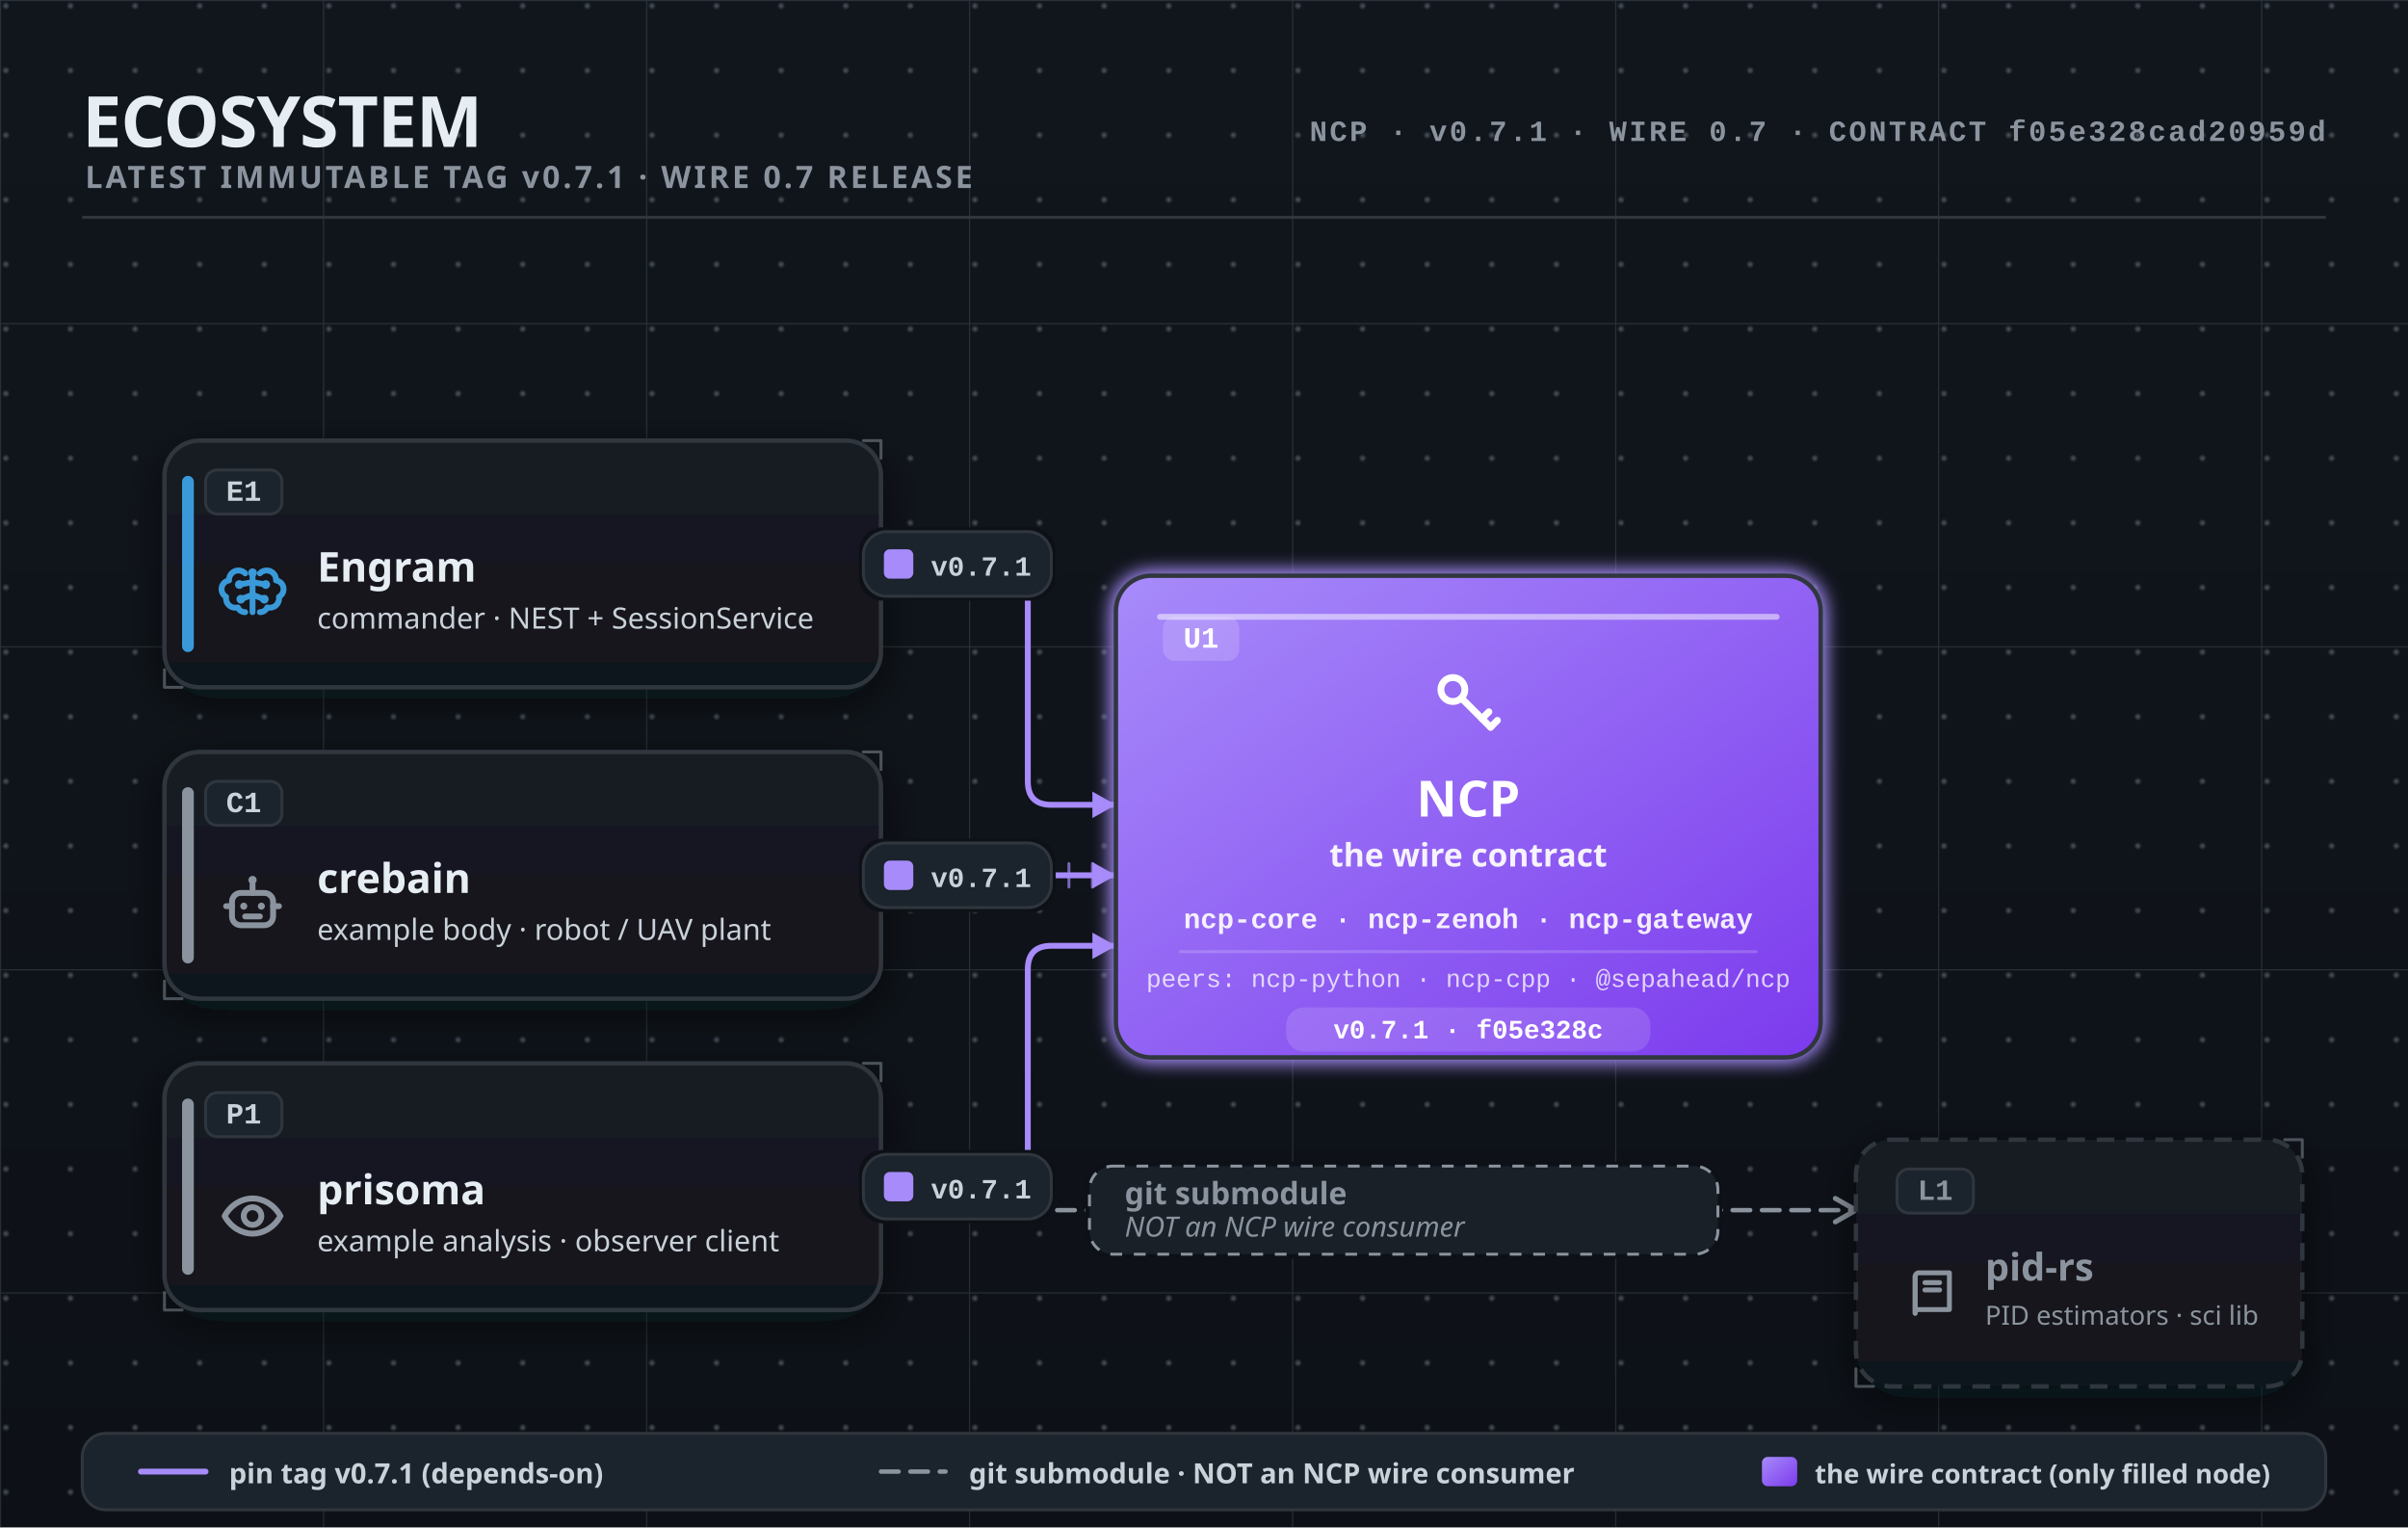
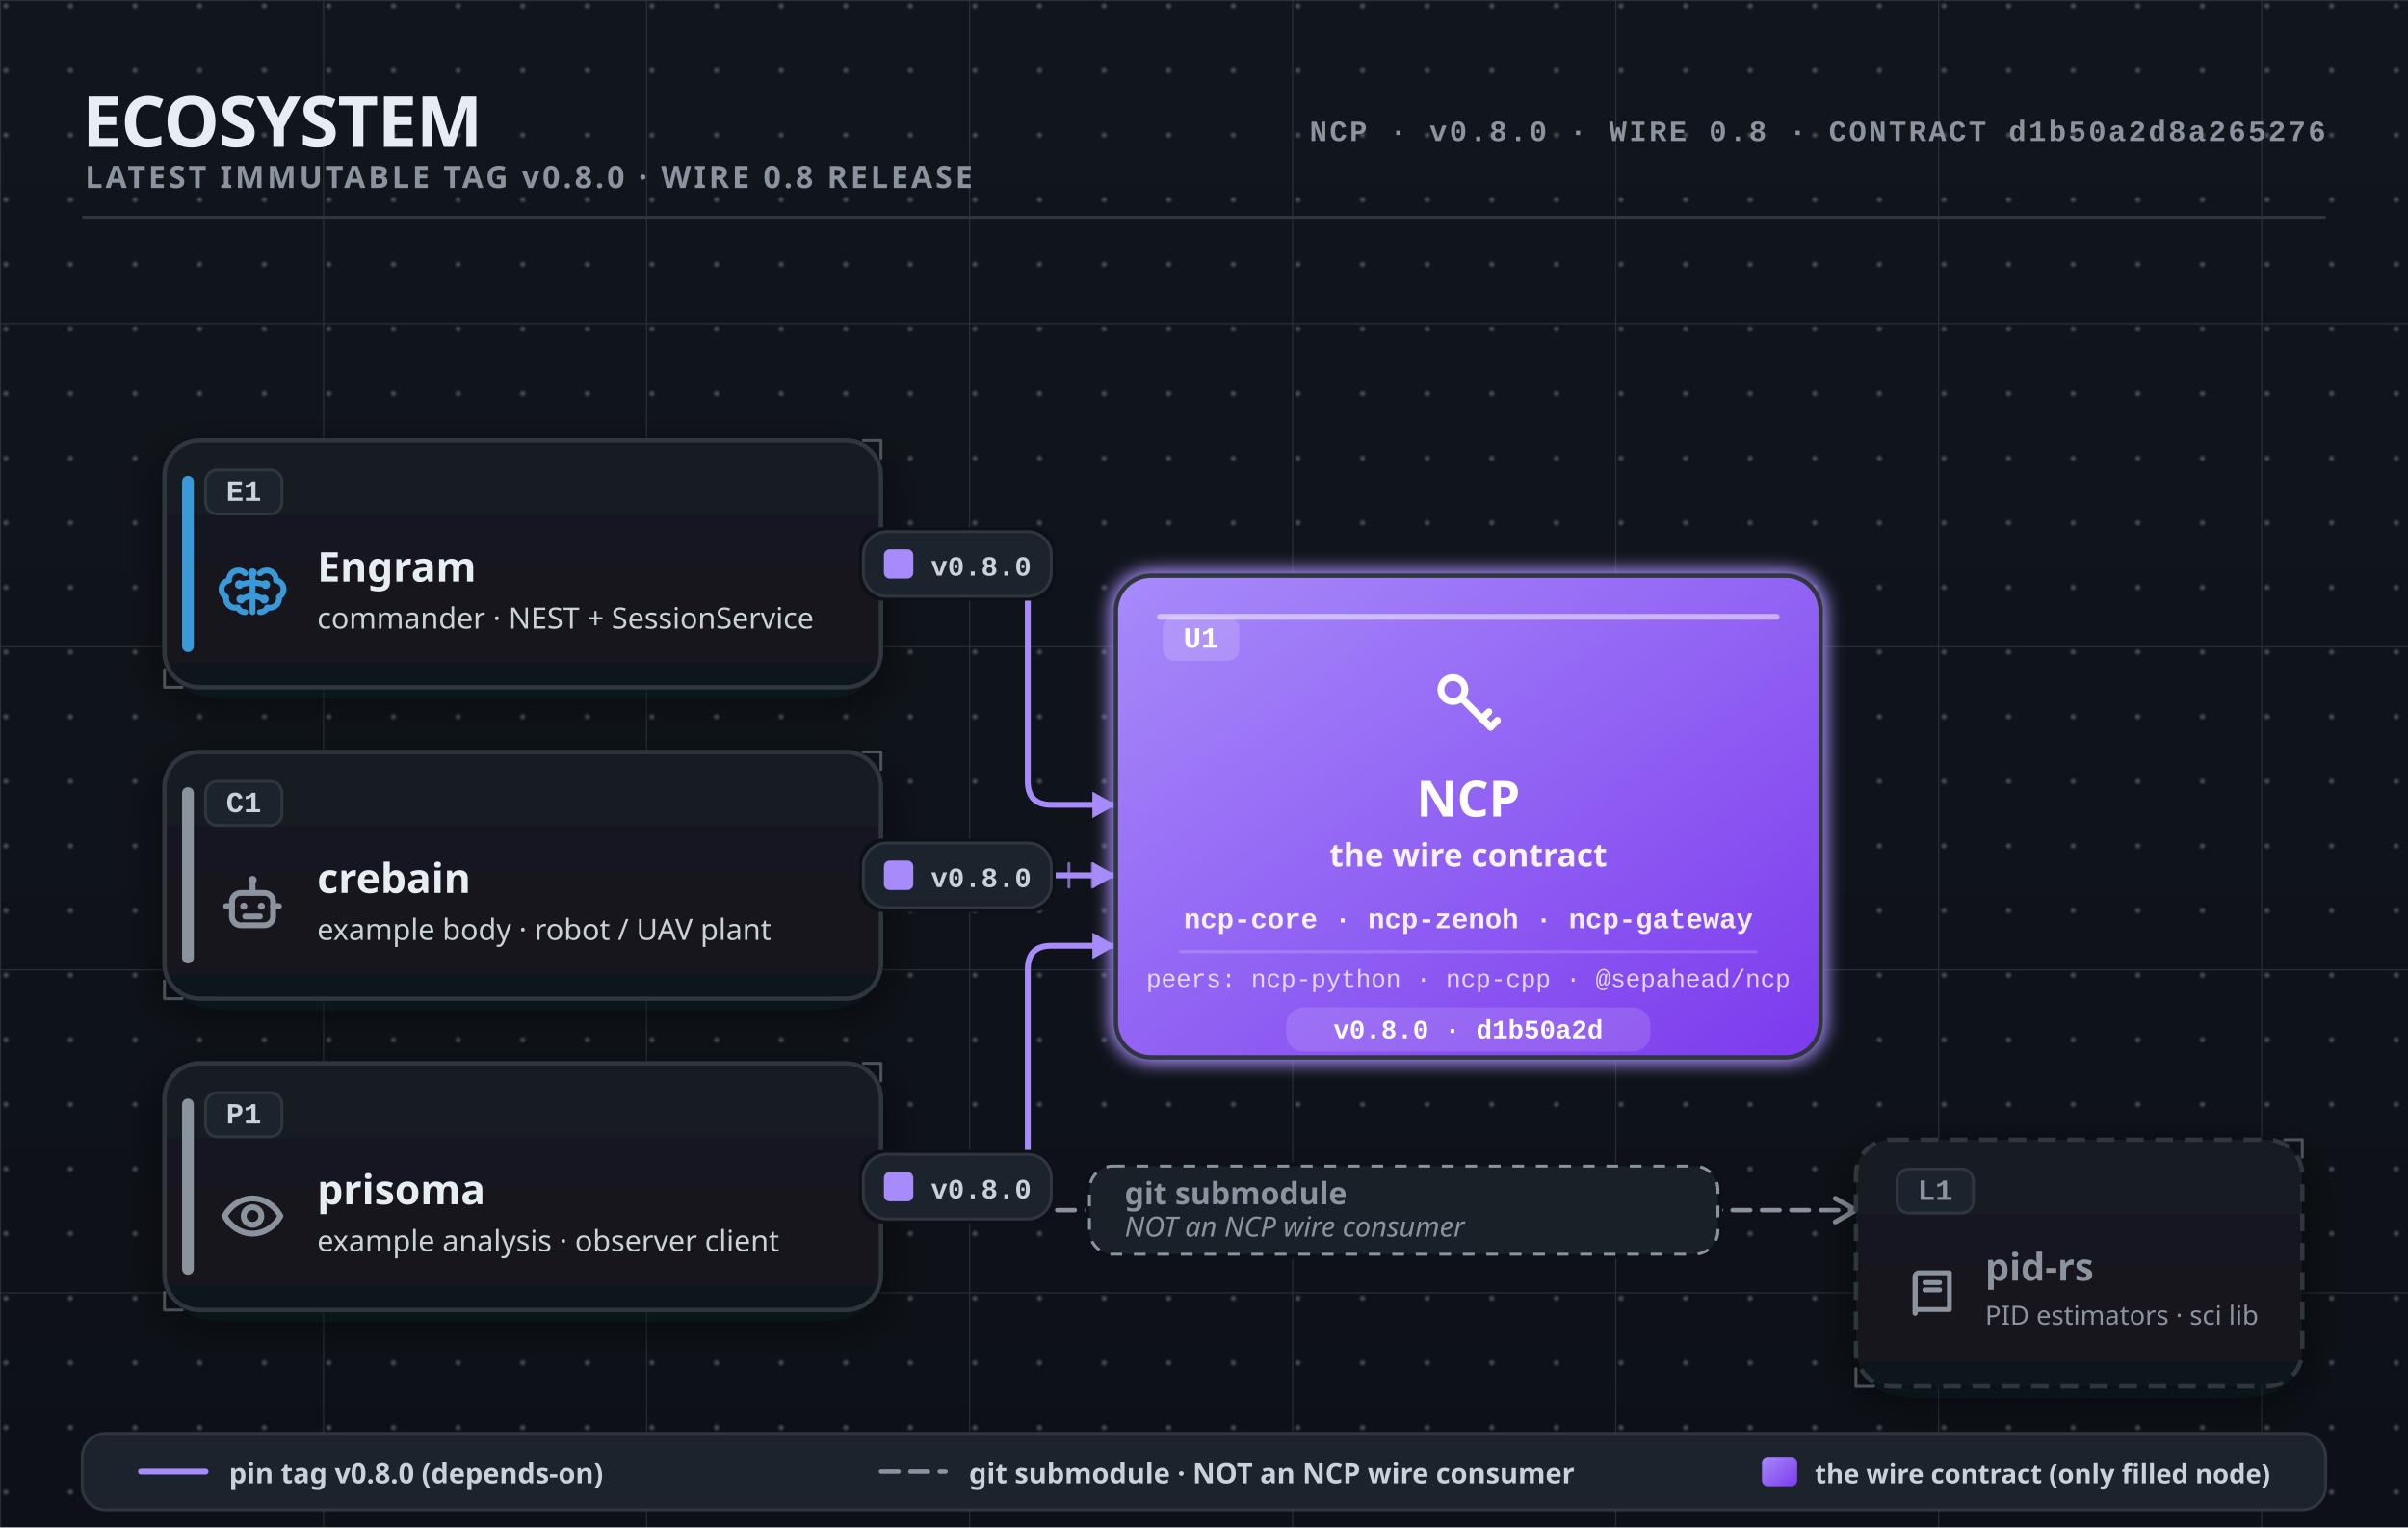
<svg xmlns="http://www.w3.org/2000/svg" width="820" height="520" viewBox="0 0 820 520" font-family="-apple-system, BlinkMacSystemFont, 'Segoe UI', 'Noto Sans', Helvetica, Arial, sans-serif" role="img">
  <defs>
    <linearGradient id="pageBg" x1="0" y1="0" x2="0" y2="1">
      <stop offset="0" stop-color="#11161d" />
      <stop offset="1" stop-color="#0d1117" />
    </linearGradient>
    <linearGradient id="surface" x1="0" y1="0" x2="0" y2="1">
      <stop offset="0" stop-color="#161b22" />
      <stop offset="1" stop-color="#11161d" />
    </linearGradient>
    <linearGradient id="busAction" x1="0" y1="0" x2="1" y2="0">
      <stop offset="0" stop-color="#e8783c" stop-opacity="0.85" />
      <stop offset="0.5" stop-color="#ff8a4c" stop-opacity="1" />
      <stop offset="1" stop-color="#e8783c" stop-opacity="0.85" />
    </linearGradient>
    <linearGradient id="contractHero" x1="0" y1="0" x2="1" y2="1">
      <stop offset="0" stop-color="#a78bfa" />
      <stop offset="1" stop-color="#7c3aed" />
    </linearGradient>
    <radialGradient id="gridDot" cx="0.5" cy="0.5" r="0.5">
      <stop offset="0" stop-color="#8b949e" stop-opacity="0.5" />
      <stop offset="1" stop-color="#8b949e" stop-opacity="0" />
    </radialGradient>
    <pattern id="grid" width="22" height="22" patternUnits="userSpaceOnUse">
      <circle cx="2" cy="2" r="1.4" fill="url(#gridDot)" />
    </pattern>
    <pattern id="gridMajor" width="110" height="110" patternUnits="userSpaceOnUse">
      <path d="M110 0H0V110" fill="none" stroke="#8b949e" stroke-width="0.75" stroke-opacity="0.22" />
    </pattern>
    <filter id="soft" x="-40%" y="-40%" width="180%" height="180%" color-interpolation-filters="sRGB">
      <feDropShadow dx="0" dy="4" stdDeviation="7" flood-color="#05070b" flood-opacity="0.6" />
    </filter>
    <filter id="halo" x="-60%" y="-60%" width="220%" height="220%" color-interpolation-filters="sRGB">
      <feGaussianBlur stdDeviation="3" />
    </filter>
    <filter id="glow" x="-90%" y="-90%" width="280%" height="280%" color-interpolation-filters="sRGB">
      <feGaussianBlur in="SourceGraphic" stdDeviation="3.4" result="b" />
      <feFlood flood-color="#ff8a4c" flood-opacity="0.9" />
      <feComposite in2="b" operator="in" result="g" />
      <feMerge>
        <feMergeNode in="g" />
        <feMergeNode in="g" />
        <feMergeNode in="SourceGraphic" />
      </feMerge>
    </filter>
    <marker id="arrowAction" markerUnits="userSpaceOnUse" markerWidth="12" markerHeight="12" refX="9" refY="5.5" orient="auto">
      <path d="M1,1 L9,5.5 L1,10 Z" fill="#e8783c" />
    </marker>
    <marker id="arrowControl" markerUnits="userSpaceOnUse" markerWidth="12" markerHeight="12" refX="9" refY="5.5" orient="auto">
      <path d="M1,1 L9,5.5 L1,10 Z" fill="#3a9ad9" />
    </marker>
    <marker id="replyControl" markerUnits="userSpaceOnUse" markerWidth="12" markerHeight="12" refX="9" refY="5.5" orient="auto">
      <path d="M2,1.5 L9,5.5 L2,9.5" fill="none" stroke="#3a9ad9" stroke-width="1.7" stroke-linecap="round" stroke-linejoin="round" />
    </marker>
    <marker id="arrowPercep" markerUnits="userSpaceOnUse" markerWidth="12" markerHeight="12" refX="9" refY="5.5" orient="auto">
      <path d="M1,1 L9,5.5 L1,10 Z" fill="#56b4e9" />
    </marker>
    <marker id="tapObserve" markerUnits="userSpaceOnUse" markerWidth="10" markerHeight="10" refX="5" refY="5" orient="auto">
      <circle cx="5" cy="5" r="3.2" fill="none" stroke="#8b949e" stroke-width="1.5" />
    </marker>
    <marker id="arrowContract" markerUnits="userSpaceOnUse" markerWidth="12" markerHeight="12" refX="9" refY="5.5" orient="auto">
      <path d="M1,1 L9,5.5 L1,10 Z" fill="#a78bfa" />
    </marker>
    <marker id="submoduleArrow" markerUnits="userSpaceOnUse" markerWidth="12" markerHeight="12" refX="9" refY="5.5" orient="auto">
      <path d="M2,1.5 L9,5.5 L2,9.5" fill="none" stroke="#8b949e" stroke-width="1.7" stroke-linecap="round" stroke-linejoin="round" />
    </marker>
    <marker id="arrowActive" markerUnits="userSpaceOnUse" markerWidth="12" markerHeight="12" refX="9" refY="5.5" orient="auto">
      <path d="M1,1 L9,5.5 L1,10 Z" fill="#33c295" />
    </marker>
    <marker id="arrowEstop" markerUnits="userSpaceOnUse" markerWidth="12" markerHeight="12" refX="9" refY="5.5" orient="auto">
      <path d="M1,1 L9,5.5 L1,10 Z" fill="#e8783c" stroke="#ffd9c2" stroke-width="0.6" />
    </marker>
    <marker id="arrowHold" markerUnits="userSpaceOnUse" markerWidth="12" markerHeight="12" refX="9" refY="5.5" orient="auto">
      <path d="M1,1 L9,5.5 L1,10 Z" fill="#f0b429" />
    </marker>
    <marker id="arrowMut" markerUnits="userSpaceOnUse" markerWidth="12" markerHeight="12" refX="9" refY="5.5" orient="auto">
      <path d="M1,1 L9,5.5 L1,10 Z" fill="#8b949e" />
    </marker>
    <marker id="arrowConfig" markerUnits="userSpaceOnUse" markerWidth="12" markerHeight="12" refX="9" refY="5.5" orient="auto">
      <path d="M1,1 L9,5.5 L1,10 Z" fill="#e08cbf" />
    </marker>
    <filter id="glowContract" x="-90%" y="-90%" width="280%" height="280%" color-interpolation-filters="sRGB">
      <feGaussianBlur in="SourceGraphic" stdDeviation="3.4" result="b" />
      <feFlood flood-color="#a78bfa" flood-opacity="0.9" />
      <feComposite in2="b" operator="in" result="g" />
      <feMerge>
        <feMergeNode in="g" />
        <feMergeNode in="g" />
        <feMergeNode in="SourceGraphic" />
      </feMerge>
    </filter>
    <filter id="glowActive" x="-90%" y="-90%" width="280%" height="280%" color-interpolation-filters="sRGB">
      <feGaussianBlur in="SourceGraphic" stdDeviation="3.4" result="b" />
      <feFlood flood-color="#33c295" flood-opacity="0.9" />
      <feComposite in2="b" operator="in" result="g" />
      <feMerge>
        <feMergeNode in="g" />
        <feMergeNode in="g" />
        <feMergeNode in="SourceGraphic" />
      </feMerge>
    </filter>
  </defs>
  <rect x="0" y="0" width="820" height="520" rx="0" fill="url(#pageBg)" />
  <rect x="0" y="0" width="820" height="520" rx="0" fill="url(#gridMajor)" />
  <rect x="0" y="0" width="820" height="520" rx="0" fill="url(#grid)" />
  <text x="28" y="50" font-family="-apple-system, BlinkMacSystemFont, 'Segoe UI', 'Noto Sans', Helvetica, Arial, sans-serif" font-size="24" font-weight="800" font-style="normal" fill="#e6edf3" text-anchor="start" letter-spacing="-0.3" text-rendering="geometricPrecision">ECOSYSTEM</text>
-   <text x="29" y="64" font-family="-apple-system, BlinkMacSystemFont, 'Segoe UI', 'Noto Sans', Helvetica, Arial, sans-serif" font-size="10.5" font-weight="600" font-style="normal" fill="#8b949e" text-anchor="start" letter-spacing="1.0" text-rendering="geometricPrecision">LATEST IMMUTABLE TAG v0.7.1  ·  WIRE 0.7 RELEASE</text>
+   <text x="29" y="64" font-family="-apple-system, BlinkMacSystemFont, 'Segoe UI', 'Noto Sans', Helvetica, Arial, sans-serif" font-size="10.5" font-weight="600" font-style="normal" fill="#8b949e" text-anchor="start" letter-spacing="1.0" text-rendering="geometricPrecision">LATEST IMMUTABLE TAG v0.8.0  ·  WIRE 0.8 RELEASE</text>
  <line x1="28" y1="74" x2="792" y2="74" stroke="#30363d" stroke-width="1" stroke-linecap="butt" />
-   <text x="792" y="48" font-family="ui-monospace, SFMono-Regular, 'SF Mono', Menlo, Consolas, 'Liberation Mono', monospace" font-size="10" font-weight="600" font-style="normal" fill="#8b949e" text-anchor="end" letter-spacing="0.8" text-rendering="geometricPrecision">NCP · v0.7.1 · WIRE 0.7 · CONTRACT f05e328cad20959d</text>
+   <text x="792" y="48" font-family="ui-monospace, SFMono-Regular, 'SF Mono', Menlo, Consolas, 'Liberation Mono', monospace" font-size="10" font-weight="600" font-style="normal" fill="#8b949e" text-anchor="end" letter-spacing="0.8" text-rendering="geometricPrecision">NCP · v0.8.0 · WIRE 0.8 · CONTRACT d1b50a2d8a265276</text>
  <path d="M300,192 L342,192 Q350,192 350,200 L350,266 Q350,274 358,274 L380,274" fill="none" stroke="#a78bfa" stroke-width="2" stroke-linecap="round" stroke-linejoin="round" marker-end="url(#arrowContract)" />
  <path d="M300,298 L380,298" fill="none" stroke="#a78bfa" stroke-width="2" stroke-linecap="round" stroke-linejoin="round" marker-end="url(#arrowContract)" />
  <path d="M300,404 L342,404 Q350,404 350,396 L350,330 Q350,322 358,322 L380,322" fill="none" stroke="#a78bfa" stroke-width="2" stroke-linecap="round" stroke-linejoin="round" marker-end="url(#arrowContract)" />
  <line x1="364" y1="294" x2="364" y2="302" stroke="#a78bfa" stroke-width="1" stroke-linecap="round" stroke-opacity="0.7" />
  <line x1="372" y1="294" x2="372" y2="302" stroke="#a78bfa" stroke-width="1" stroke-linecap="round" stroke-opacity="0.7" />
  <path d="M300,412 L632,412" fill="none" stroke="#8b949e" stroke-width="1.5" stroke-linecap="round" stroke-linejoin="round" stroke-dasharray="6 4" marker-end="url(#submoduleArrow)" />
  <rect x="56" y="150" width="244" height="84" rx="12" fill="url(#surface)" filter="url(#soft)" />
  <rect x="56" y="150" width="244" height="84" rx="12" fill="none" stroke="#30363d" stroke-width="1.5" />
  <rect x="62" y="162" width="4" height="60" rx="2" fill="#3a9ad9" />
  <path d="M294,150 L300,150 L300,156" fill="none" stroke="#8b949e" stroke-width="1" stroke-linecap="round" stroke-linejoin="round" stroke-opacity="0.5" />
  <path d="M56,228 L56,234 L62,234" fill="none" stroke="#8b949e" stroke-width="1" stroke-linecap="round" stroke-linejoin="round" stroke-opacity="0.5" />
  <rect x="70" y="160" width="26" height="15" rx="4" fill="#1b232c" stroke="#30363d" stroke-width="1" />
  <text x="83" y="170.5" font-family="ui-monospace, SFMono-Regular, 'SF Mono', Menlo, Consolas, 'Liberation Mono', monospace" font-size="10" font-weight="700" font-style="normal" fill="#c9d1d9" text-anchor="middle" text-rendering="geometricPrecision">E1</text>
  <g transform="translate(74,190) scale(1)" fill="none" stroke="#3a9ad9" stroke-width="2" stroke-linecap="round" stroke-linejoin="round">
    <path d="M9.5 5.2A3.2 3.2 0 0 0 4 7.6a3 3 0 0 0-1 5.6a3.2 3.2 0 0 0 4 3.6a2.6 2.6 0 0 0 2.5 1.6" />
    <path d="M14.5 5.2A3.2 3.2 0 0 1 20 7.6a3 3 0 0 1 1 5.6a3.2 3.2 0 0 1-4 3.6a2.6 2.6 0 0 1-2.5 1.6" />
    <path d="M12 5v13.4" />
    <circle cx="12" cy="5" r="0.5" fill="#3a9ad9" stroke="#3a9ad9" />
    <circle cx="7.5" cy="9" r="0.5" fill="#3a9ad9" stroke="#3a9ad9" />
    <circle cx="16.5" cy="9" r="0.5" fill="#3a9ad9" stroke="#3a9ad9" />
    <circle cx="8" cy="14" r="0.5" fill="#3a9ad9" stroke="#3a9ad9" />
    <circle cx="16" cy="14" r="0.5" fill="#3a9ad9" stroke="#3a9ad9" />
    <path d="M12 8.2 7.5 9M12 8.2 16.5 9M12 12.5 8 14M12 12.5 16 14" />
  </g>
  <text x="108" y="198" font-family="-apple-system, BlinkMacSystemFont, 'Segoe UI', 'Noto Sans', Helvetica, Arial, sans-serif" font-size="14" font-weight="700" font-style="normal" fill="#e6edf3" text-anchor="start" text-rendering="geometricPrecision">Engram</text>
  <text x="108" y="214" font-family="-apple-system, BlinkMacSystemFont, 'Segoe UI', 'Noto Sans', Helvetica, Arial, sans-serif" font-size="10" font-weight="500" font-style="normal" fill="#c9d1d9" text-anchor="start" text-rendering="geometricPrecision">commander · NEST + SessionService</text>
  <rect x="56" y="256" width="244" height="84" rx="12" fill="url(#surface)" filter="url(#soft)" />
  <rect x="56" y="256" width="244" height="84" rx="12" fill="none" stroke="#30363d" stroke-width="1.5" />
  <rect x="62" y="268" width="4" height="60" rx="2" fill="#8b949e" />
  <path d="M294,256 L300,256 L300,262" fill="none" stroke="#8b949e" stroke-width="1" stroke-linecap="round" stroke-linejoin="round" stroke-opacity="0.5" />
  <path d="M56,334 L56,340 L62,340" fill="none" stroke="#8b949e" stroke-width="1" stroke-linecap="round" stroke-linejoin="round" stroke-opacity="0.5" />
  <rect x="70" y="266" width="26" height="15" rx="4" fill="#1b232c" stroke="#30363d" stroke-width="1" />
  <text x="83" y="276.5" font-family="ui-monospace, SFMono-Regular, 'SF Mono', Menlo, Consolas, 'Liberation Mono', monospace" font-size="10" font-weight="700" font-style="normal" fill="#c9d1d9" text-anchor="middle" text-rendering="geometricPrecision">C1</text>
  <g transform="translate(74,296) scale(1)" fill="none" stroke="#8b949e" stroke-width="2" stroke-linecap="round" stroke-linejoin="round">
    <rect x="5" y="8" width="14" height="11" rx="3" />
    <path d="M12 8V5" />
    <circle cx="12" cy="3.6" r="1.4" fill="#8b949e" stroke="none" />
    <circle cx="9" cy="12.5" r="1.2" fill="#8b949e" stroke="none" />
    <circle cx="15" cy="12.5" r="1.2" fill="#8b949e" stroke="none" />
    <path d="M9.5 16h5" />
    <path d="M5 12.5H3M19 12.5h2" />
  </g>
  <text x="108" y="304" font-family="-apple-system, BlinkMacSystemFont, 'Segoe UI', 'Noto Sans', Helvetica, Arial, sans-serif" font-size="14" font-weight="700" font-style="normal" fill="#e6edf3" text-anchor="start" text-rendering="geometricPrecision">crebain</text>
  <text x="108" y="320" font-family="-apple-system, BlinkMacSystemFont, 'Segoe UI', 'Noto Sans', Helvetica, Arial, sans-serif" font-size="10" font-weight="500" font-style="normal" fill="#c9d1d9" text-anchor="start" text-rendering="geometricPrecision">example body · robot / UAV plant</text>
  <rect x="56" y="362" width="244" height="84" rx="12" fill="url(#surface)" filter="url(#soft)" />
  <rect x="56" y="362" width="244" height="84" rx="12" fill="none" stroke="#30363d" stroke-width="1.5" />
  <rect x="62" y="374" width="4" height="60" rx="2" fill="#8b949e" />
  <path d="M294,362 L300,362 L300,368" fill="none" stroke="#8b949e" stroke-width="1" stroke-linecap="round" stroke-linejoin="round" stroke-opacity="0.5" />
  <path d="M56,440 L56,446 L62,446" fill="none" stroke="#8b949e" stroke-width="1" stroke-linecap="round" stroke-linejoin="round" stroke-opacity="0.5" />
  <rect x="70" y="372" width="26" height="15" rx="4" fill="#1b232c" stroke="#30363d" stroke-width="1" />
  <text x="83" y="382.5" font-family="ui-monospace, SFMono-Regular, 'SF Mono', Menlo, Consolas, 'Liberation Mono', monospace" font-size="10" font-weight="700" font-style="normal" fill="#c9d1d9" text-anchor="middle" text-rendering="geometricPrecision">P1</text>
  <g transform="translate(74,402) scale(1)" fill="none" stroke="#8b949e" stroke-width="2" stroke-linecap="round" stroke-linejoin="round">
    <path d="M2.5 12c2.2-4 6-6 9.5-6s7.3 2 9.5 6c-2.2 4-6 6-9.5 6s-7.3-2-9.5-6Z" />
    <circle cx="12" cy="12" r="3" />
  </g>
  <text x="108" y="410" font-family="-apple-system, BlinkMacSystemFont, 'Segoe UI', 'Noto Sans', Helvetica, Arial, sans-serif" font-size="14" font-weight="700" font-style="normal" fill="#e6edf3" text-anchor="start" text-rendering="geometricPrecision">prisoma</text>
  <text x="108" y="426" font-family="-apple-system, BlinkMacSystemFont, 'Segoe UI', 'Noto Sans', Helvetica, Arial, sans-serif" font-size="10" font-weight="500" font-style="normal" fill="#c9d1d9" text-anchor="start" text-rendering="geometricPrecision">example analysis · observer client</text>
  <rect x="380" y="196" width="240" height="164" rx="12" fill="url(#contractHero)" stroke="#30363d" stroke-width="1.5" filter="url(#glowContract)" />
  <rect x="394" y="209" width="212" height="2" rx="1" fill="#ffffff" fill-opacity="0.5" />
  <rect x="396" y="210" width="26" height="15" rx="4" fill="#ffffff" fill-opacity="0.16" />
  <text x="409" y="220.5" font-family="ui-monospace, SFMono-Regular, 'SF Mono', Menlo, Consolas, 'Liberation Mono', monospace" font-size="10" font-weight="700" font-style="normal" fill="#ffffff" text-anchor="middle" text-rendering="geometricPrecision">U1</text>
  <g transform="translate(486.0,226) scale(1.1667)" fill="none" stroke="#ffffff" stroke-width="2" stroke-linecap="round" stroke-linejoin="round">
    <circle cx="7.5" cy="7.5" r="3.5" />
    <path d="M10 10l8.5 8.5" />
    <path d="M16 16l2-2M18.5 18.5l2-2" />
  </g>
  <text x="500.0" y="278" font-family="-apple-system, BlinkMacSystemFont, 'Segoe UI', 'Noto Sans', Helvetica, Arial, sans-serif" font-size="17" font-weight="800" font-style="normal" fill="#ffffff" text-anchor="middle" text-rendering="geometricPrecision">NCP</text>
  <text x="500.0" y="295" font-family="-apple-system, BlinkMacSystemFont, 'Segoe UI', 'Noto Sans', Helvetica, Arial, sans-serif" font-size="11" font-weight="600" font-style="normal" fill="#ffffff" fill-opacity="0.92" text-anchor="middle" text-rendering="geometricPrecision">the wire contract</text>
  <text x="500.0" y="316" font-family="ui-monospace, SFMono-Regular, 'SF Mono', Menlo, Consolas, 'Liberation Mono', monospace" font-size="9.5" font-weight="600" font-style="normal" fill="#ffffff" fill-opacity="0.9" text-anchor="middle" text-rendering="geometricPrecision">ncp-core · ncp-zenoh · ncp-gateway</text>
  <line x1="402" y1="324" x2="598" y2="324" stroke="#ffffff" stroke-width="1" stroke-linecap="round" stroke-opacity="0.18" />
  <text x="500.0" y="336" font-family="ui-monospace, SFMono-Regular, 'SF Mono', Menlo, Consolas, 'Liberation Mono', monospace" font-size="8.5" font-weight="500" font-style="normal" fill="#ffffff" fill-opacity="0.76" text-anchor="middle" text-rendering="geometricPrecision">peers: ncp-python · ncp-cpp · @sepahead/ncp</text>
  <rect x="438.0" y="343" width="124" height="15" rx="6" fill="#ffffff" fill-opacity="0.13" />
-   <text x="500.0" y="353.5" font-family="ui-monospace, SFMono-Regular, 'SF Mono', Menlo, Consolas, 'Liberation Mono', monospace" font-size="9" font-weight="700" font-style="normal" fill="#ffffff" text-anchor="middle" text-rendering="geometricPrecision">v0.7.1 · f05e328c</text>
+   <text x="500.0" y="353.5" font-family="ui-monospace, SFMono-Regular, 'SF Mono', Menlo, Consolas, 'Liberation Mono', monospace" font-size="9" font-weight="700" font-style="normal" fill="#ffffff" text-anchor="middle" text-rendering="geometricPrecision">v0.8.0 · d1b50a2d</text>
  <rect x="632" y="388" width="152" height="84" rx="12" fill="url(#surface)" filter="url(#soft)" />
  <rect x="632" y="388" width="152" height="84" rx="12" fill="none" stroke="#30363d" stroke-width="1.5" stroke-dasharray="6 4" />
  <path d="M778,388 L784,388 L784,394" fill="none" stroke="#8b949e" stroke-width="1" stroke-linecap="round" stroke-linejoin="round" stroke-opacity="0.5" />
  <path d="M632,466 L632,472 L638,472" fill="none" stroke="#8b949e" stroke-width="1" stroke-linecap="round" stroke-linejoin="round" stroke-opacity="0.5" />
  <rect x="646" y="398" width="26" height="15" rx="4" fill="#1b232c" stroke="#30363d" stroke-width="1" />
  <text x="659" y="408.5" font-family="ui-monospace, SFMono-Regular, 'SF Mono', Menlo, Consolas, 'Liberation Mono', monospace" font-size="10" font-weight="700" font-style="normal" fill="#8b949e" text-anchor="middle" text-rendering="geometricPrecision">L1</text>
  <g transform="translate(648,430) scale(0.8333)" fill="none" stroke="#8b949e" stroke-width="2" stroke-linecap="round" stroke-linejoin="round">
    <path d="M5 5.5A1.5 1.5 0 0 1 6.5 4H19v15H6.5A1.5 1.5 0 0 0 5 20.5Z" />
    <path d="M5 5.5v15" />
    <path d="M9 8h6M9 11h6" />
  </g>
  <text x="676" y="436" font-family="-apple-system, BlinkMacSystemFont, 'Segoe UI', 'Noto Sans', Helvetica, Arial, sans-serif" font-size="13" font-weight="700" font-style="normal" fill="#8b949e" text-anchor="start" text-rendering="geometricPrecision">pid-rs</text>
  <text x="676" y="451" font-family="-apple-system, BlinkMacSystemFont, 'Segoe UI', 'Noto Sans', Helvetica, Arial, sans-serif" font-size="9" font-weight="500" font-style="normal" fill="#8b949e" text-anchor="start" text-rendering="geometricPrecision">PID estimators · sci lib</text>
  <rect x="292.5" y="179.5" width="67" height="25" rx="8" fill="#0d1117" />
  <rect x="294.0" y="181.0" width="64" height="22" rx="8" fill="#1b232c" stroke="#30363d" stroke-width="1" />
  <rect x="301.0" y="187.0" width="10" height="10" rx="2" fill="#a78bfa" />
-   <text x="317.0" y="196.0" font-family="ui-monospace, SFMono-Regular, 'SF Mono', Menlo, Consolas, 'Liberation Mono', monospace" font-size="9.5" font-weight="700" font-style="normal" fill="#c9d1d9" text-anchor="start" text-rendering="geometricPrecision">v0.7.1</text>
+   <text x="317.0" y="196.0" font-family="ui-monospace, SFMono-Regular, 'SF Mono', Menlo, Consolas, 'Liberation Mono', monospace" font-size="9.5" font-weight="700" font-style="normal" fill="#c9d1d9" text-anchor="start" text-rendering="geometricPrecision">v0.8.0</text>
  <rect x="292.5" y="285.5" width="67" height="25" rx="8" fill="#0d1117" />
  <rect x="294.0" y="287.0" width="64" height="22" rx="8" fill="#1b232c" stroke="#30363d" stroke-width="1" />
  <rect x="301.0" y="293.0" width="10" height="10" rx="2" fill="#a78bfa" />
-   <text x="317.0" y="302.0" font-family="ui-monospace, SFMono-Regular, 'SF Mono', Menlo, Consolas, 'Liberation Mono', monospace" font-size="9.5" font-weight="700" font-style="normal" fill="#c9d1d9" text-anchor="start" text-rendering="geometricPrecision">v0.7.1</text>
+   <text x="317.0" y="302.0" font-family="ui-monospace, SFMono-Regular, 'SF Mono', Menlo, Consolas, 'Liberation Mono', monospace" font-size="9.5" font-weight="700" font-style="normal" fill="#c9d1d9" text-anchor="start" text-rendering="geometricPrecision">v0.8.0</text>
  <rect x="292.5" y="391.5" width="67" height="25" rx="8" fill="#0d1117" />
  <rect x="294.0" y="393.0" width="64" height="22" rx="8" fill="#1b232c" stroke="#30363d" stroke-width="1" />
  <rect x="301.0" y="399.0" width="10" height="10" rx="2" fill="#a78bfa" />
-   <text x="317.0" y="408.0" font-family="ui-monospace, SFMono-Regular, 'SF Mono', Menlo, Consolas, 'Liberation Mono', monospace" font-size="9.5" font-weight="700" font-style="normal" fill="#c9d1d9" text-anchor="start" text-rendering="geometricPrecision">v0.7.1</text>
+   <text x="317.0" y="408.0" font-family="ui-monospace, SFMono-Regular, 'SF Mono', Menlo, Consolas, 'Liberation Mono', monospace" font-size="9.5" font-weight="700" font-style="normal" fill="#c9d1d9" text-anchor="start" text-rendering="geometricPrecision">v0.8.0</text>
  <rect x="369.5" y="395.5" width="217" height="33" rx="8" fill="#0d1117" />
  <rect x="371.0" y="397.0" width="214" height="30" rx="8" fill="#1b232c" stroke="#8b949e" stroke-width="1" stroke-dasharray="4 4" fill-opacity="0.85" />
  <text x="383.0" y="410.0" font-family="-apple-system, BlinkMacSystemFont, 'Segoe UI', 'Noto Sans', Helvetica, Arial, sans-serif" font-size="10.5" font-weight="700" font-style="normal" fill="#8b949e" text-anchor="start" text-rendering="geometricPrecision">git submodule</text>
  <text x="383.0" y="421.0" font-family="-apple-system, BlinkMacSystemFont, 'Segoe UI', 'Noto Sans', Helvetica, Arial, sans-serif" font-size="9.5" font-weight="500" font-style="italic" fill="#8b949e" text-anchor="start" text-rendering="geometricPrecision">NOT an NCP wire consumer</text>
  <rect x="28" y="488" width="764" height="26" rx="8" fill="#1b232c" stroke="#30363d" stroke-width="1" />
  <line x1="48" y1="501" x2="70" y2="501" stroke="#a78bfa" stroke-width="2" stroke-linecap="round" />
-   <text x="78" y="505" font-family="-apple-system, BlinkMacSystemFont, 'Segoe UI', 'Noto Sans', Helvetica, Arial, sans-serif" font-size="9.5" font-weight="600" font-style="normal" fill="#c9d1d9" text-anchor="start" text-rendering="geometricPrecision">pin tag v0.7.1 (depends-on)</text>
+   <text x="78" y="505" font-family="-apple-system, BlinkMacSystemFont, 'Segoe UI', 'Noto Sans', Helvetica, Arial, sans-serif" font-size="9.5" font-weight="600" font-style="normal" fill="#c9d1d9" text-anchor="start" text-rendering="geometricPrecision">pin tag v0.8.0 (depends-on)</text>
  <line x1="300" y1="501" x2="322" y2="501" stroke="#8b949e" stroke-width="1.5" stroke-linecap="round" stroke-dasharray="6 4" />
  <text x="330" y="505" font-family="-apple-system, BlinkMacSystemFont, 'Segoe UI', 'Noto Sans', Helvetica, Arial, sans-serif" font-size="9.5" font-weight="600" font-style="normal" fill="#c9d1d9" text-anchor="start" text-rendering="geometricPrecision">git submodule · NOT an NCP wire consumer</text>
  <rect x="600" y="496" width="12" height="10" rx="2" fill="url(#contractHero)" />
  <text x="618" y="505" font-family="-apple-system, BlinkMacSystemFont, 'Segoe UI', 'Noto Sans', Helvetica, Arial, sans-serif" font-size="9" font-weight="600" font-style="normal" fill="#c9d1d9" text-anchor="start" text-rendering="geometricPrecision">the wire contract (only filled node)</text>
</svg>
